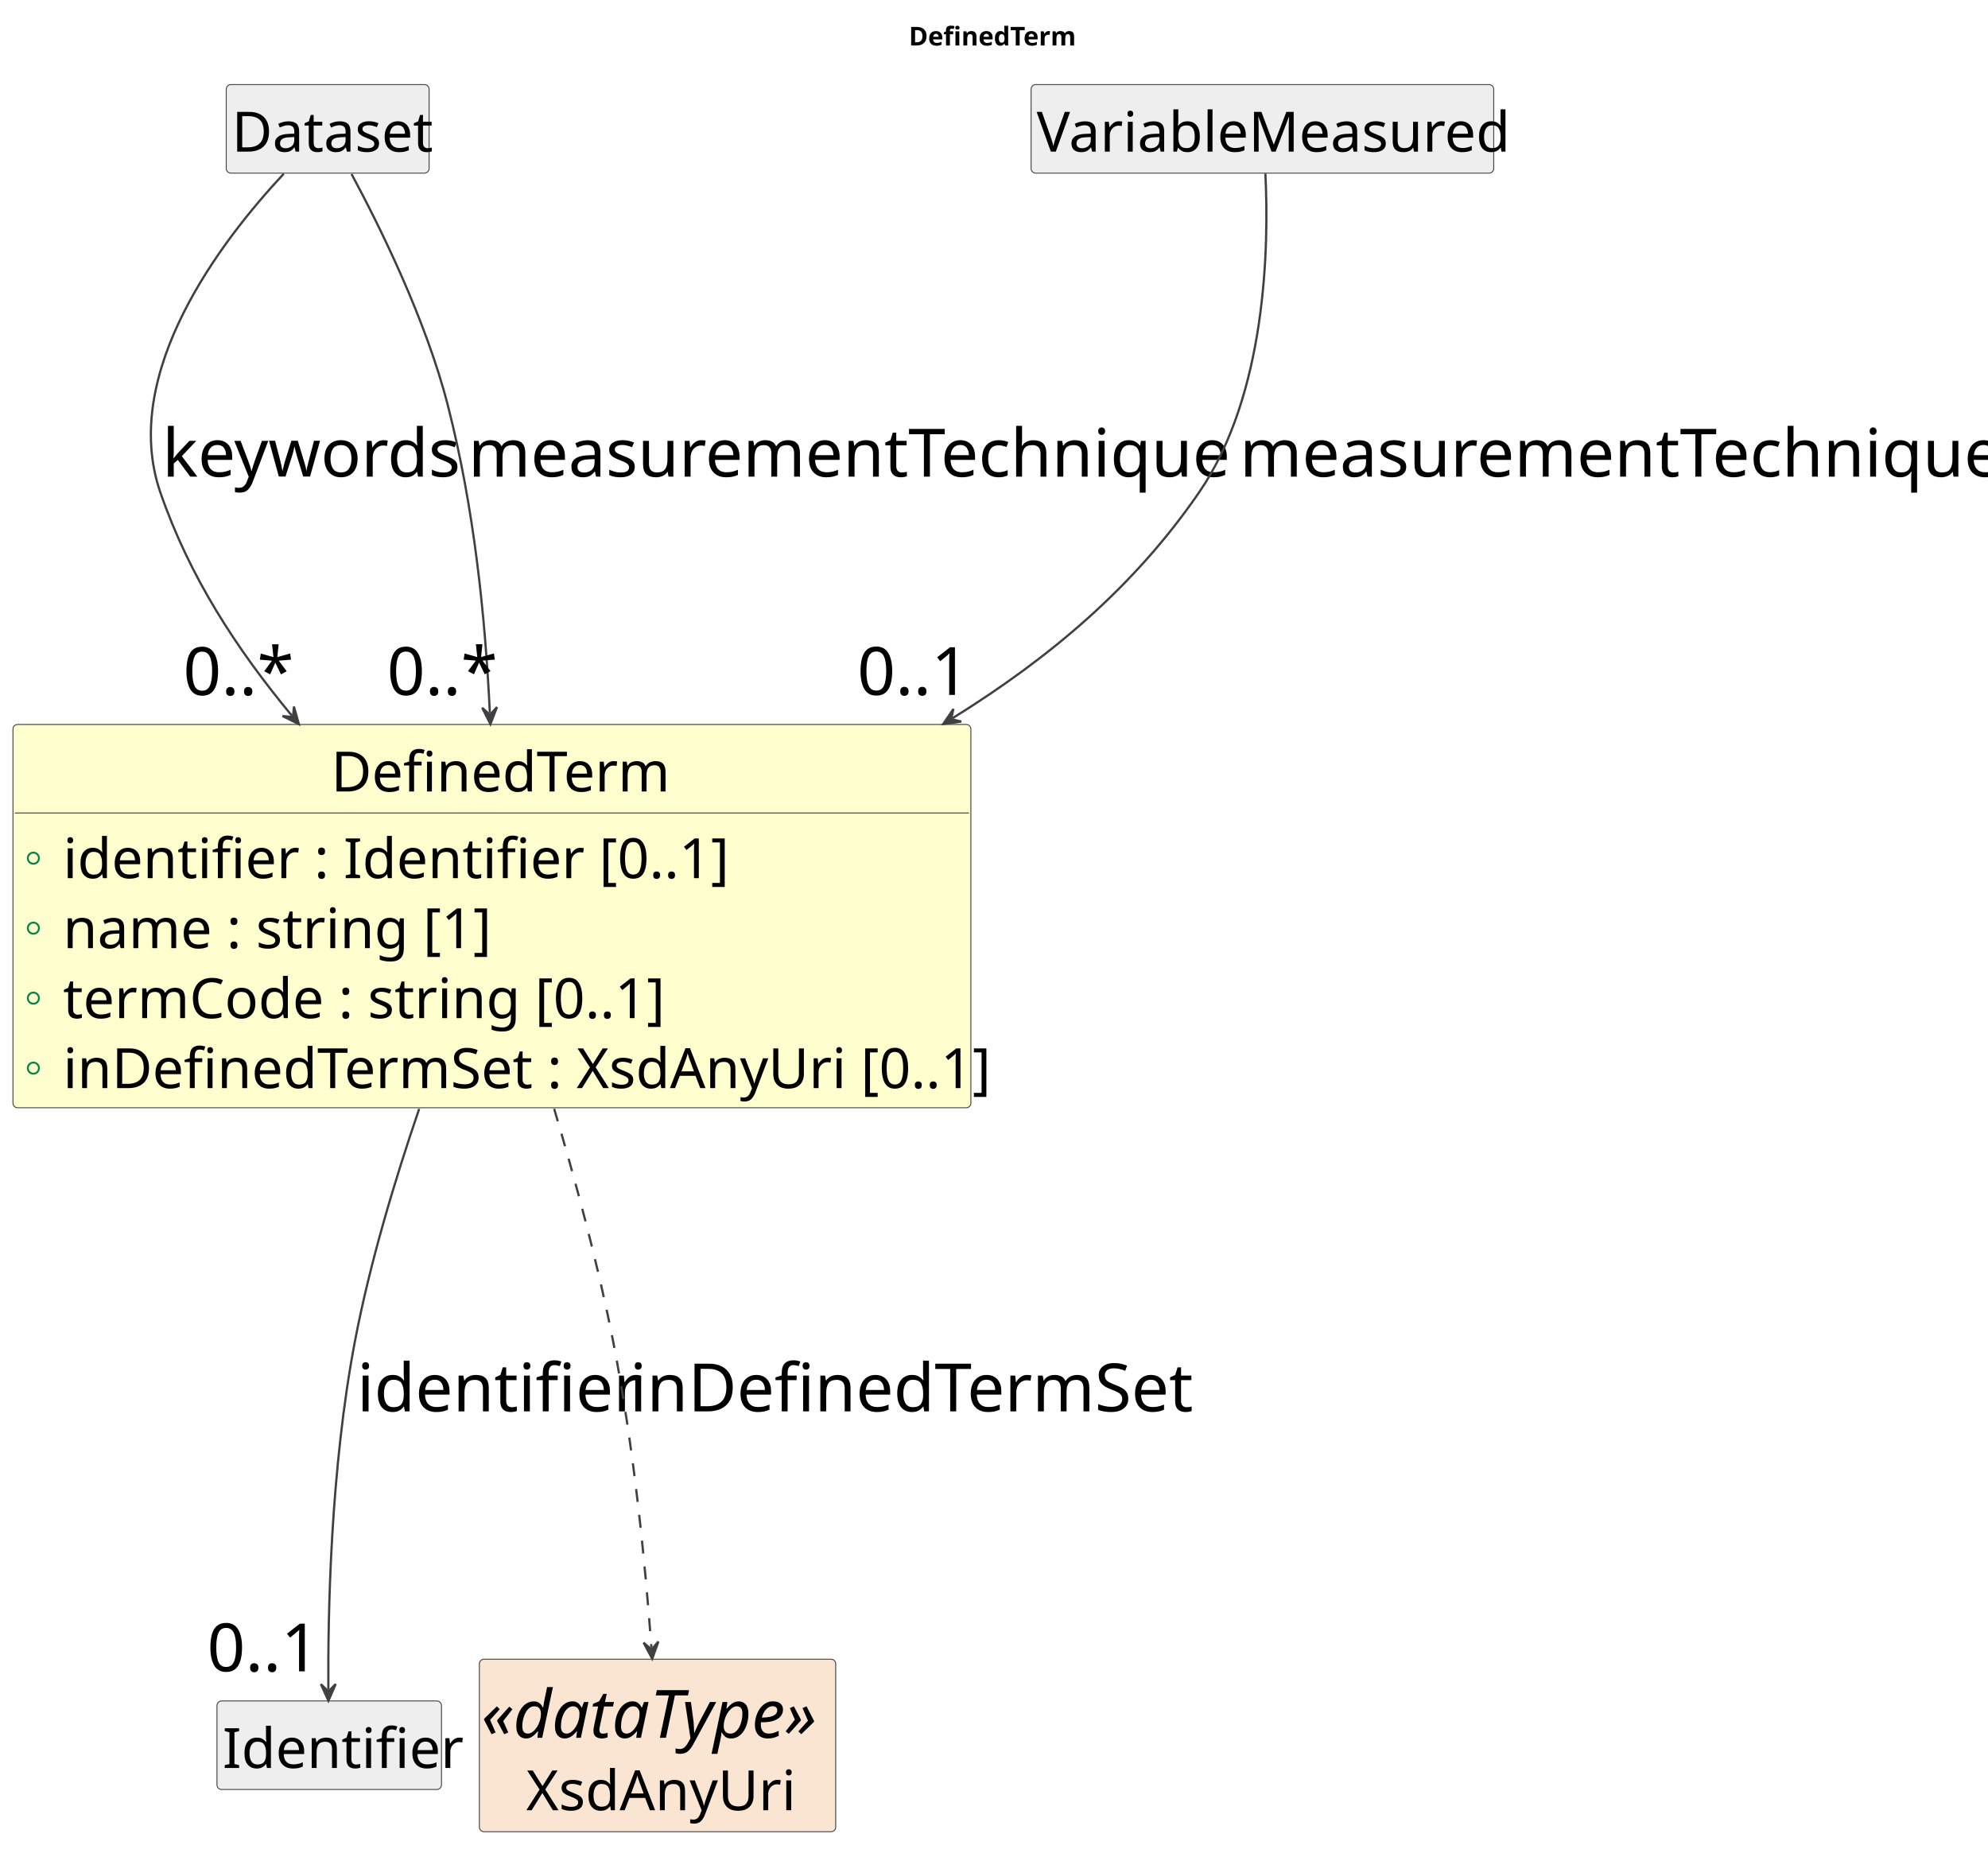
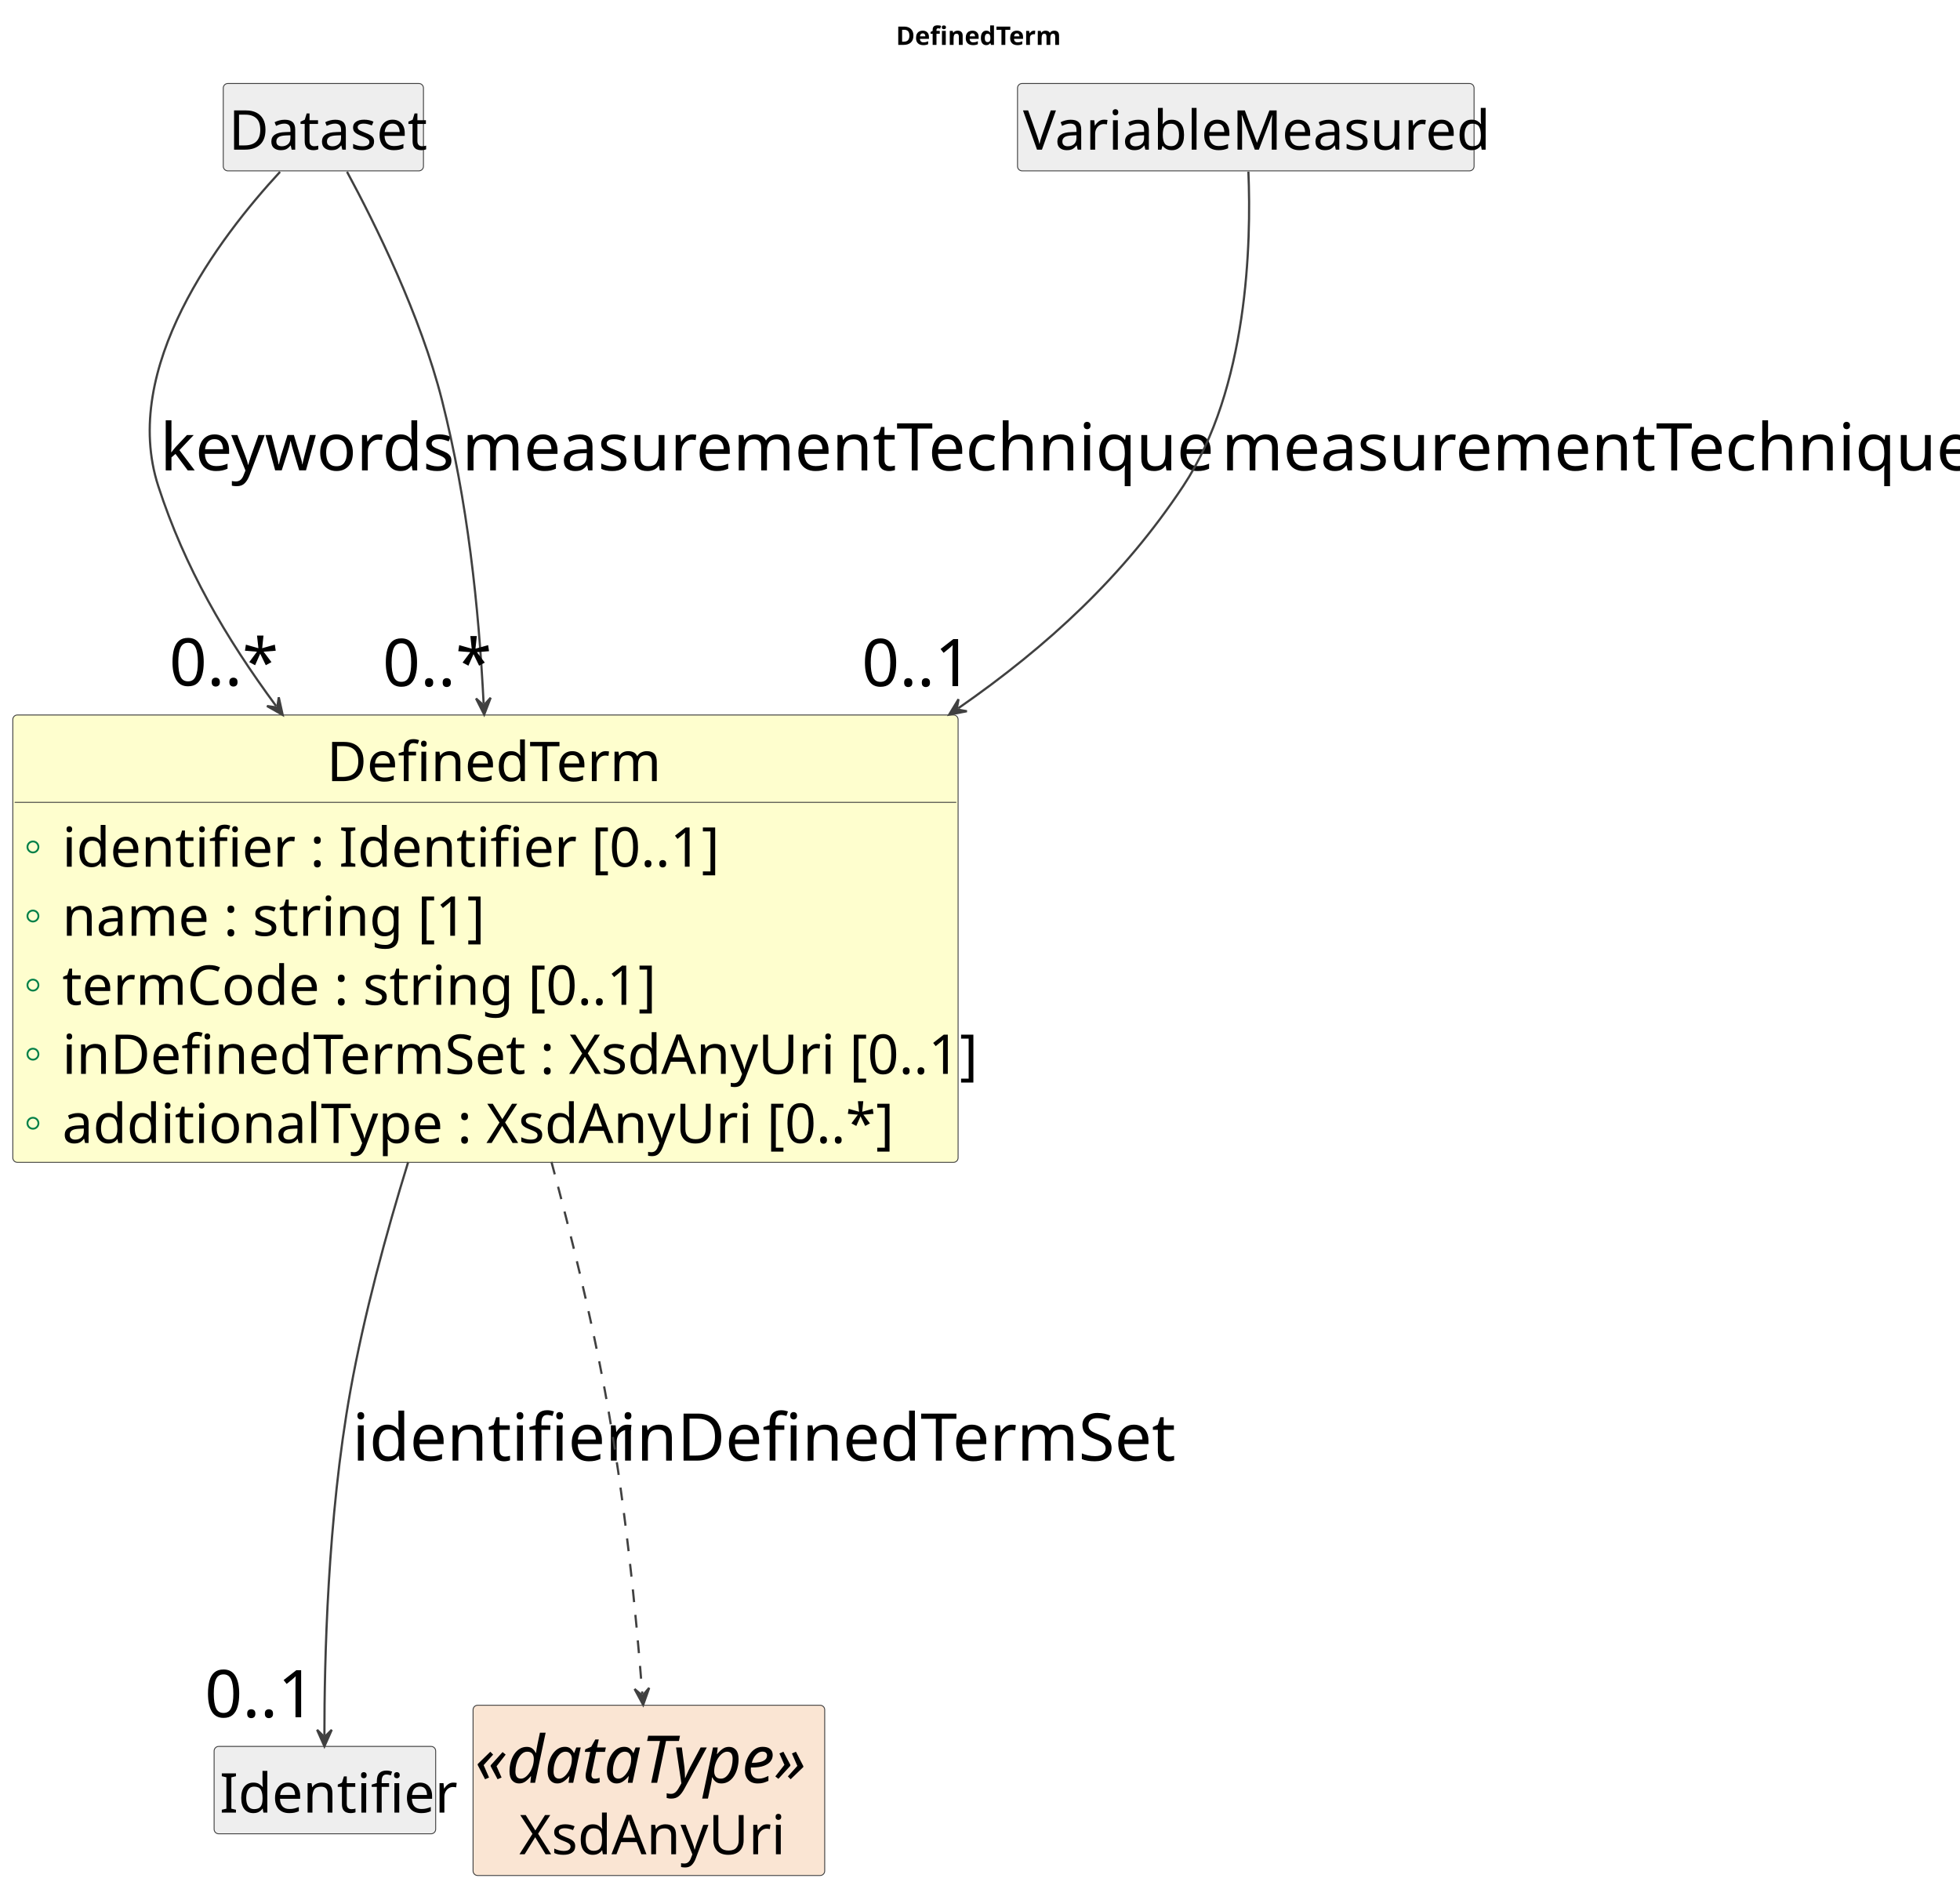
- <svg xmlns="http://www.w3.org/2000/svg" contentStyleType="text/css" data-diagram-type="CLASS" height="1001px" preserveAspectRatio="none" style="width:1072px;height:1001px;background:#FFFFFF;" version="1.1" viewBox="0 0 1072 1001" width="1072px" zoomAndPan="magnify">
+ <svg xmlns="http://www.w3.org/2000/svg" contentStyleType="text/css" data-diagram-type="CLASS" height="1038px" preserveAspectRatio="none" style="width:1071px;height:1038px;background:#FFFFFF;" version="1.1" viewBox="0 0 1071 1038" width="1071px" zoomAndPan="magnify">
  <defs />
  <g>
    <g class="title" data-source-line="1">
-       <text fill="#000000" font-family="sans-serif" font-size="14" font-weight="700" lengthAdjust="spacing" textLength="85.572" x="490.07" y="24.533">DefinedTerm</text>
+       <text fill="#000000" font-family="sans-serif" font-size="14" font-weight="700" lengthAdjust="spacing" textLength="85.572" x="489.57" y="24.533">DefinedTerm</text>
    </g>
    <g class="entity" data-qualified-name="DefinedTerm" data-source-line="16" id="ent0002">
-       <rect fill="#FEFECE" height="206.672" rx="2.5" ry="2.5" style="stroke:#404040;stroke-width:0.5;" width="516.53" x="7" y="390.609" />
+       <rect fill="#FEFECE" height="244.406" rx="2.5" ry="2.5" style="stroke:#404040;stroke-width:0.5;" width="516.53" x="7" y="390.609" />
      <text fill="#000000" font-family="sans-serif" font-size="30" lengthAdjust="spacing" textLength="173.394" x="178.568" y="426.752">DefinedTerm</text>
      <line style="stroke:#404040;stroke-width:0.5;" x1="8" x2="522.53" y1="438.344" y2="438.344" />
      <g data-visibility-modifier="PUBLIC_FIELD">
        <ellipse cx="18" cy="462.711" fill="none" rx="3" ry="3" style="stroke:#038048;stroke-width:1;" />
      </g>
      <text fill="#000000" font-family="sans-serif" font-size="30" lengthAdjust="spacing" textLength="328.506" x="34" y="473.486">identifier : Identifier [0..1]</text>
      <g data-visibility-modifier="PUBLIC_FIELD">
        <ellipse cx="18" cy="500.445" fill="none" rx="3" ry="3" style="stroke:#038048;stroke-width:1;" />
      </g>
      <text fill="#000000" font-family="sans-serif" font-size="30" lengthAdjust="spacing" textLength="215.098" x="34" y="511.221">name : string [1]</text>
      <g data-visibility-modifier="PUBLIC_FIELD">
        <ellipse cx="18" cy="538.18" fill="none" rx="3" ry="3" style="stroke:#038048;stroke-width:1;" />
      </g>
      <text fill="#000000" font-family="sans-serif" font-size="30" lengthAdjust="spacing" textLength="305.127" x="34" y="548.955">termCode : string [0..1]</text>
      <g data-visibility-modifier="PUBLIC_FIELD">
        <ellipse cx="18" cy="575.914" fill="none" rx="3" ry="3" style="stroke:#038048;stroke-width:1;" />
      </g>
      <text fill="#000000" font-family="sans-serif" font-size="30" lengthAdjust="spacing" textLength="483.53" x="34" y="586.689">inDefinedTermSet : XsdAnyUri [0..1]</text>
+       <g data-visibility-modifier="PUBLIC_FIELD">
+         <ellipse cx="18" cy="613.648" fill="none" rx="3" ry="3" style="stroke:#038048;stroke-width:1;" />
+       </g>
+       <text fill="#000000" font-family="sans-serif" font-size="30" lengthAdjust="spacing" textLength="431.88" x="34" y="624.424">additionalType : XsdAnyUri [0..*]</text>
    </g>
-     <g class="entity" data-qualified-name="Dataset" data-source-line="22" id="ent0003">
+     <g class="entity" data-qualified-name="Dataset" data-source-line="23" id="ent0003">
      <rect fill="#EEEEEE" height="47.734" rx="2.5" ry="2.5" style="stroke:#404040;stroke-width:0.5;" width="109.389" x="122" y="45.609" />
      <text fill="#000000" font-family="sans-serif" font-size="30" lengthAdjust="spacing" textLength="103.389" x="125" y="81.752">Dataset</text>
    </g>
-     <g class="entity" data-qualified-name="VariableMeasured" data-source-line="25" id="ent0006">
+     <g class="entity" data-qualified-name="VariableMeasured" data-source-line="26" id="ent0006">
      <rect fill="#EEEEEE" height="47.734" rx="2.5" ry="2.5" style="stroke:#404040;stroke-width:0.5;" width="249.472" x="556" y="45.609" />
      <text fill="#000000" font-family="sans-serif" font-size="30" lengthAdjust="spacing" textLength="243.472" x="559" y="81.752">VariableMeasured</text>
    </g>
-     <g class="entity" data-qualified-name="Identifier" data-source-line="27" id="ent0008">
-       <rect fill="#EEEEEE" height="47.734" rx="2.5" ry="2.5" style="stroke:#404040;stroke-width:0.5;" width="121.064" x="117" y="917.109" />
-       <text fill="#000000" font-family="sans-serif" font-size="30" lengthAdjust="spacing" textLength="115.064" x="120" y="953.252">Identifier</text>
+     <g class="entity" data-qualified-name="Identifier" data-source-line="28" id="ent0008">
+       <rect fill="#EEEEEE" height="47.734" rx="2.5" ry="2.5" style="stroke:#404040;stroke-width:0.5;" width="121.064" x="117" y="954.109" />
+       <text fill="#000000" font-family="sans-serif" font-size="30" lengthAdjust="spacing" textLength="115.064" x="120" y="990.252">Identifier</text>
    </g>
-     <g class="entity" data-qualified-name="XsdAnyUri" data-source-line="29" id="ent0010">
-       <rect fill="#FAE5D3" height="93.016" rx="2.5" ry="2.5" style="stroke:#404040;stroke-width:0.5;" width="192.143" x="258.5" y="894.609" />
-       <text fill="#000000" font-family="sans-serif" font-size="36" font-style="italic" lengthAdjust="spacing" textLength="190.143" x="259.5" y="936.981">«dataType»</text>
-       <text fill="#000000" font-family="sans-serif" font-size="30" lengthAdjust="spacing" textLength="141.709" x="283.717" y="976.033">XsdAnyUri</text>
+     <g class="entity" data-qualified-name="XsdAnyUri" data-source-line="30" id="ent0010">
+       <rect fill="#FAE5D3" height="93.016" rx="2.5" ry="2.5" style="stroke:#404040;stroke-width:0.5;" width="192.143" x="258.5" y="931.609" />
+       <text fill="#000000" font-family="sans-serif" font-size="36" font-style="italic" lengthAdjust="spacing" textLength="190.143" x="259.5" y="973.981">«dataType»</text>
+       <text fill="#000000" font-family="sans-serif" font-size="30" lengthAdjust="spacing" textLength="141.709" x="283.717" y="1013.033">XsdAnyUri</text>
    </g>
-     <g class="link" data-entity-1="ent0003" data-entity-2="ent0002" data-link-type="dependency" data-source-line="23" id="lnk4">
-       <path codeLine="23" d="M153,93.699 C119.45,129.589 64.24,201.309 86.5,265.609 C102.2,310.959 127.274,349.518 157.334,385.828" fill="none" id="Dataset-to-DefinedTerm" style="stroke:#404040;stroke-width:1.2;" />
-       <polygon fill="#404040" points="161.16,390.449,158.502,380.966,157.971,386.598,152.34,386.068,161.16,390.449" style="stroke:#404040;stroke-width:1.2;" />
+     <g class="link" data-entity-1="ent0003" data-entity-2="ent0002" data-link-type="dependency" data-source-line="24" id="lnk4">
+       <path codeLine="24" d="M153.02,93.889 C119.85,129.739 65.51,201.079 86.5,265.609 C100.96,310.059 123.253,348.355 150.893,385.745" fill="none" id="Dataset-to-DefinedTerm" style="stroke:#404040;stroke-width:1.2;" />
+       <polygon fill="#404040" points="154.46,390.569,152.327,380.954,151.488,386.549,145.893,385.71,154.46,390.569" style="stroke:#404040;stroke-width:1.2;" />
      <text fill="#000000" font-family="sans-serif" font-size="36" lengthAdjust="spacing" textLength="152.051" x="87.5" y="256.981">keywords</text>
-       <text fill="#000000" font-family="sans-serif" font-size="36" lengthAdjust="spacing" textLength="54.035" x="98.762" y="374.758">0..*</text>
+       <text fill="#000000" font-family="sans-serif" font-size="36" lengthAdjust="spacing" textLength="54.035" x="92.494" y="374.581">0..*</text>
    </g>
-     <g class="link" data-entity-1="ent0003" data-entity-2="ent0002" data-link-type="dependency" data-source-line="24" id="lnk5">
-       <path codeLine="24" d="M189.57,93.849 C204.89,122.289 229.67,172.389 241.5,218.609 C255.76,274.339 261.63,332.286 264.15,384.426" fill="none" id="Dataset-to-DefinedTerm-1" style="stroke:#404040;stroke-width:1.2;" />
-       <polygon fill="#404040" points="264.44,390.419,268.001,381.237,264.199,385.425,260.01,381.623,264.44,390.419" style="stroke:#404040;stroke-width:1.2;" />
+     <g class="link" data-entity-1="ent0003" data-entity-2="ent0002" data-link-type="dependency" data-source-line="25" id="lnk5">
+       <path codeLine="25" d="M189.62,93.839 C204.98,122.269 229.8,172.359 241.5,218.609 C255.52,274.029 261.567,331.047 264.267,384.397" fill="none" id="Dataset-to-DefinedTerm-1" style="stroke:#404040;stroke-width:1.2;" />
+       <polygon fill="#404040" points="264.57,390.389,268.11,381.199,264.317,385.396,260.12,381.603,264.57,390.389" style="stroke:#404040;stroke-width:1.2;" />
      <text fill="#000000" font-family="sans-serif" font-size="36" lengthAdjust="spacing" textLength="388.213" x="252.5" y="256.981">measurementTechnique</text>
-       <text fill="#000000" font-family="sans-serif" font-size="36" lengthAdjust="spacing" textLength="54.035" x="208.659" y="374.726">0..*</text>
+       <text fill="#000000" font-family="sans-serif" font-size="36" lengthAdjust="spacing" textLength="54.035" x="209.056" y="374.843">0..*</text>
    </g>
-     <g class="link" data-entity-1="ent0006" data-entity-2="ent0002" data-link-type="dependency" data-source-line="26" id="lnk7">
-       <path codeLine="26" d="M682.34,93.619 C684.28,132.589 683.02,212.519 646.5,265.609 C611.57,316.389 566.356,354.482 513.696,387.212" fill="none" id="VariableMeasured-to-DefinedTerm" style="stroke:#404040;stroke-width:1.2;" />
-       <polygon fill="#404040" points="508.6,390.379,518.355,389.026,512.847,387.74,514.132,382.231,508.6,390.379" style="stroke:#404040;stroke-width:1.2;" />
-       <text fill="#000000" font-family="sans-serif" font-size="36" lengthAdjust="spacing" textLength="388.213" x="668.5" y="256.981">measurementTechnique</text>
-       <text fill="#000000" font-family="sans-serif" font-size="36" lengthAdjust="spacing" textLength="60.047" x="462.268" y="374.683">0..1</text>
+     <g class="link" data-entity-1="ent0006" data-entity-2="ent0002" data-link-type="dependency" data-source-line="27" id="lnk7">
+       <path codeLine="27" d="M682.16,93.799 C683.77,132.679 681.99,212.039 646.5,265.609 C613.89,314.839 572.617,352.916 523.577,386.986" fill="none" id="VariableMeasured-to-DefinedTerm" style="stroke:#404040;stroke-width:1.2;" />
+       <polygon fill="#404040" points="518.65,390.409,528.323,388.559,522.756,387.557,523.759,381.989,518.65,390.409" style="stroke:#404040;stroke-width:1.2;" />
+       <text fill="#000000" font-family="sans-serif" font-size="36" lengthAdjust="spacing" textLength="388.213" x="667.5" y="256.981">measurementTechnique</text>
+       <text fill="#000000" font-family="sans-serif" font-size="36" lengthAdjust="spacing" textLength="60.047" x="470.868" y="374.864">0..1</text>
    </g>
-     <g class="link" data-entity-1="ent0002" data-entity-2="ent0008" data-link-type="dependency" data-source-line="28" id="lnk9">
-       <path codeLine="28" d="M226.04,597.869 C212.84,636.439 199.48,680.999 191.5,722.609 C178.11,792.469 176.801,871.019 177.061,911.01" fill="none" id="DefinedTerm-to-Identifier" style="stroke:#404040;stroke-width:1.2;" />
-       <polygon fill="#404040" points="177.1,917.009,181.041,907.984,177.067,912.01,173.042,908.036,177.1,917.009" style="stroke:#404040;stroke-width:1.2;" />
-       <text fill="#000000" font-family="sans-serif" font-size="36" lengthAdjust="spacing" textLength="136.072" x="192.5" y="760.981">identifier</text>
-       <text fill="#000000" font-family="sans-serif" font-size="36" lengthAdjust="spacing" textLength="60.047" x="111.683" y="901.129">0..1</text>
+     <g class="link" data-entity-1="ent0002" data-entity-2="ent0008" data-link-type="dependency" data-source-line="29" id="lnk9">
+       <path codeLine="29" d="M223.03,634.899 C210.88,674.219 198.93,718.349 191.5,759.609 C178.89,829.619 177.247,908.099 177.267,948.039" fill="none" id="DefinedTerm-to-Identifier" style="stroke:#404040;stroke-width:1.2;" />
+       <polygon fill="#404040" points="177.27,954.039,181.27,945.039,177.27,949.039,173.27,945.039,177.27,954.039" style="stroke:#404040;stroke-width:1.2;" />
+       <text fill="#000000" font-family="sans-serif" font-size="36" lengthAdjust="spacing" textLength="136.072" x="192.5" y="797.981">identifier</text>
+       <text fill="#000000" font-family="sans-serif" font-size="36" lengthAdjust="spacing" textLength="60.047" x="111.884" y="938.164">0..1</text>
    </g>
-     <g class="link" data-entity-1="ent0002" data-entity-2="ent0010" data-link-type="dependency" data-source-line="30" id="lnk11">
-       <path codeLine="30" d="M298.82,597.839 C310.34,636.599 322.38,681.299 330.5,722.609 C342.04,781.319 348.033,844.135 351.263,888.375" fill="none" id="DefinedTerm-to-XsdAnyUri" style="stroke:#404040;stroke-width:1.2;stroke-dasharray:7,7;" />
-       <polygon fill="#404040" points="351.7,894.359,355.034,885.092,351.336,889.373,347.055,885.674,351.7,894.359" style="stroke:#404040;stroke-width:1.2;" />
-       <text fill="#000000" font-family="sans-serif" font-size="36" lengthAdjust="spacing" textLength="290.127" x="339.5" y="760.981">inDefinedTermSet</text>
+     <g class="link" data-entity-1="ent0002" data-entity-2="ent0010" data-link-type="dependency" data-source-line="31" id="lnk11">
+       <path codeLine="31" d="M301.34,634.799 C312,674.309 322.86,718.569 330.5,759.609 C341.45,818.429 347.546,881.217 350.976,925.427" fill="none" id="DefinedTerm-to-XsdAnyUri" style="stroke:#404040;stroke-width:1.2;stroke-dasharray:7,7;" />
+       <polygon fill="#404040" points="351.44,931.409,354.732,922.127,351.053,926.424,346.756,922.746,351.44,931.409" style="stroke:#404040;stroke-width:1.2;" />
+       <text fill="#000000" font-family="sans-serif" font-size="36" lengthAdjust="spacing" textLength="290.127" x="338.5" y="797.981">inDefinedTermSet</text>
    </g>
  </g>
</svg>
